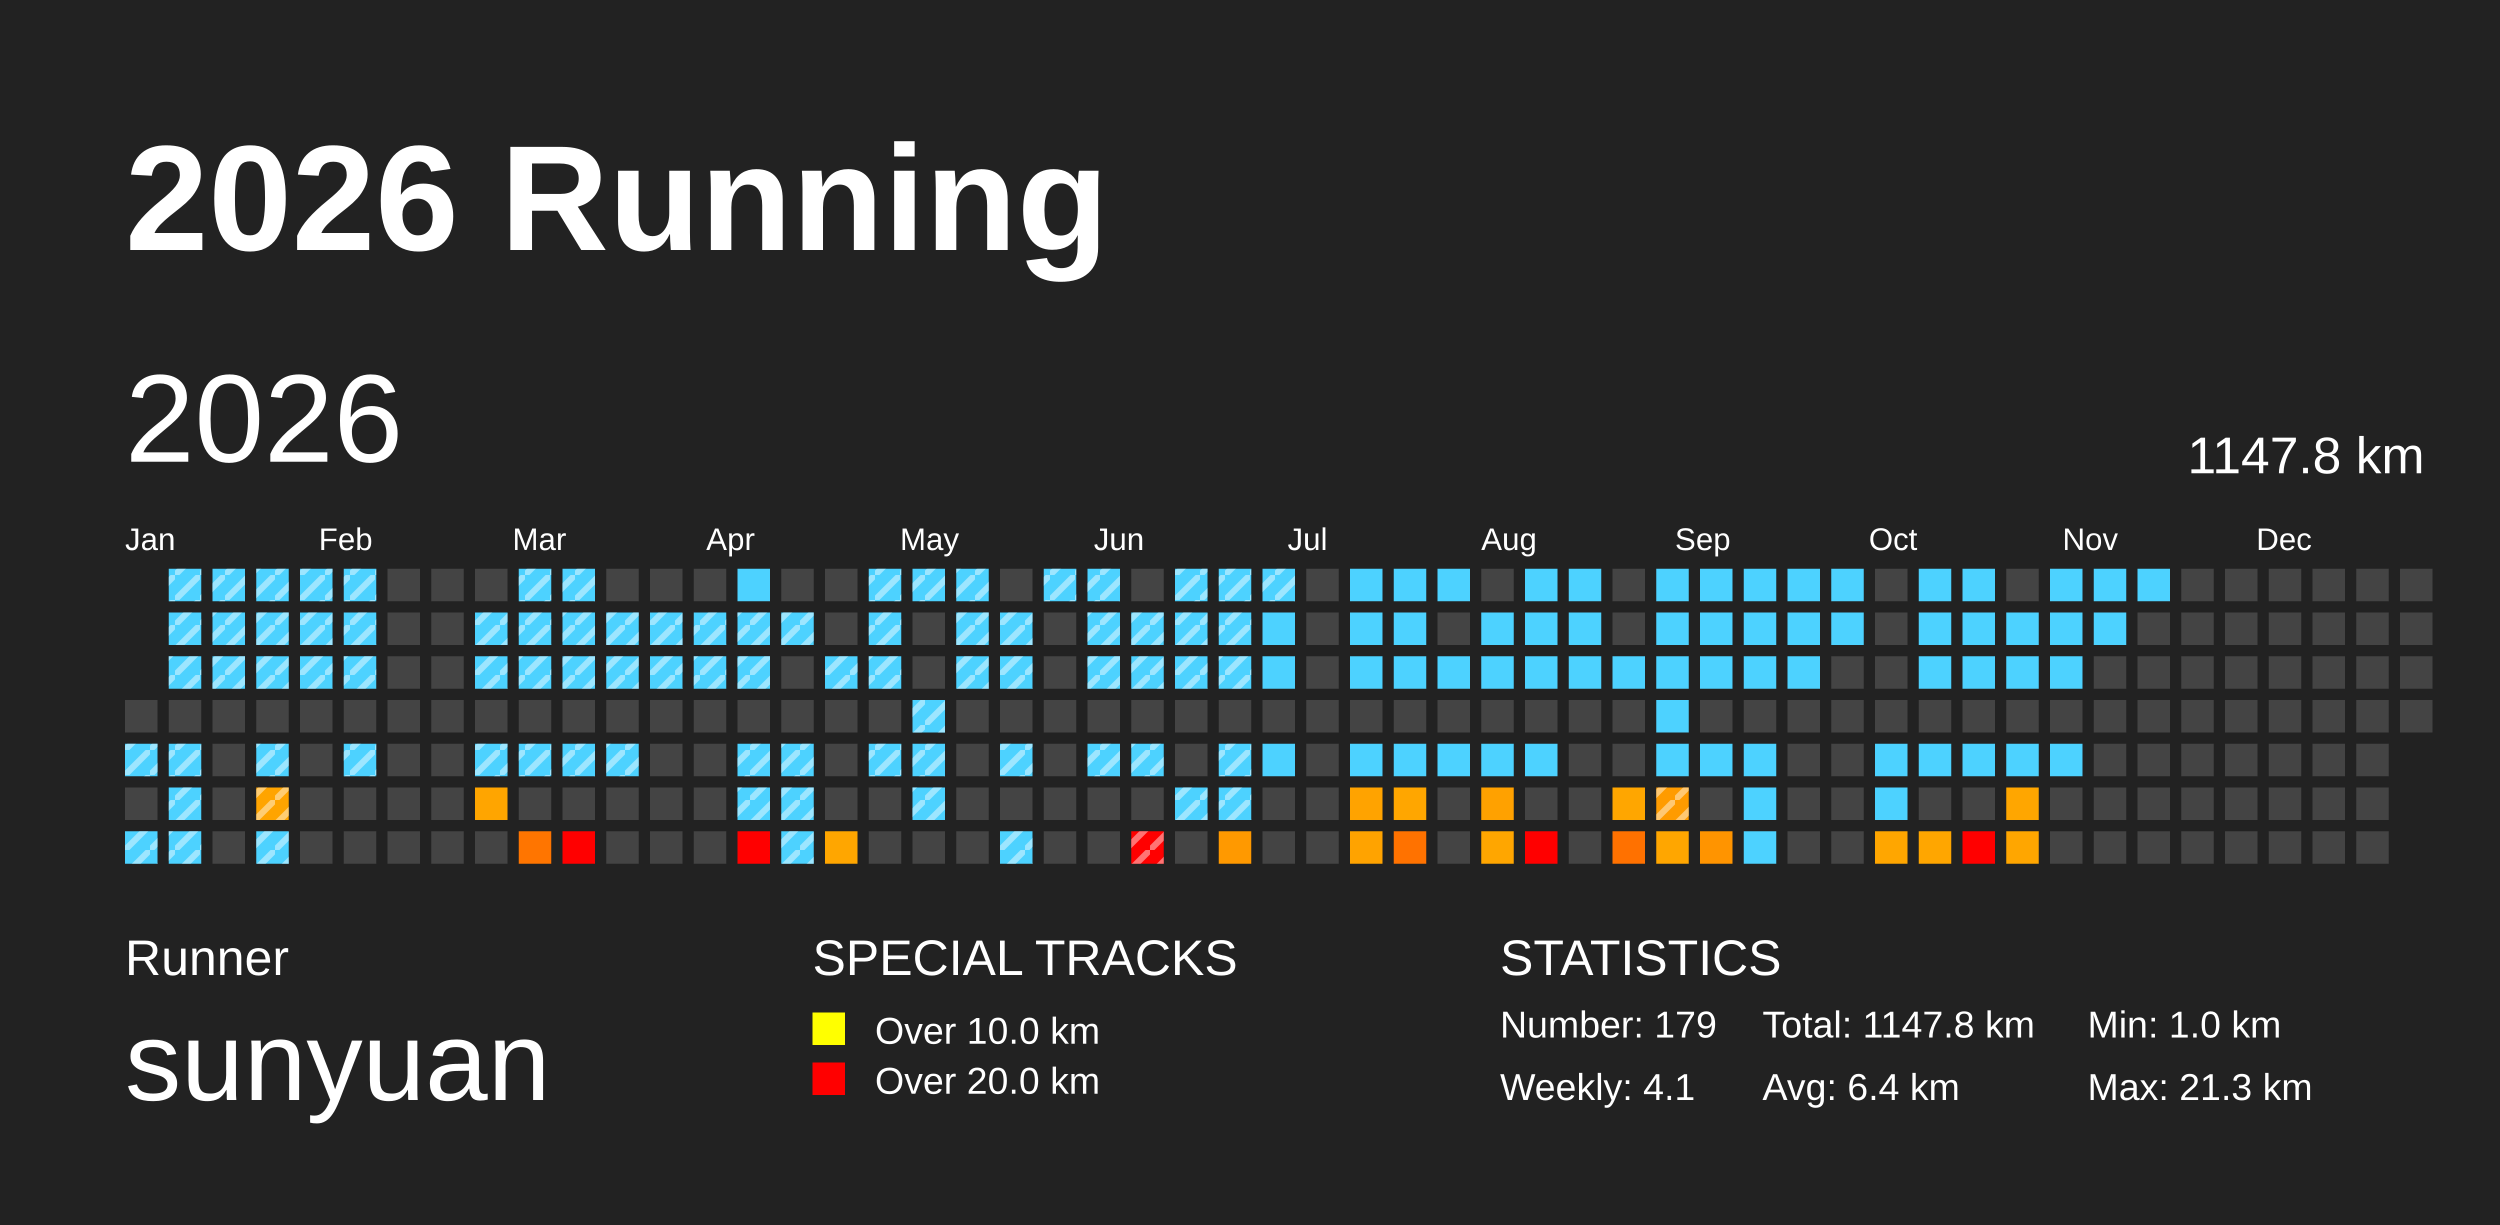
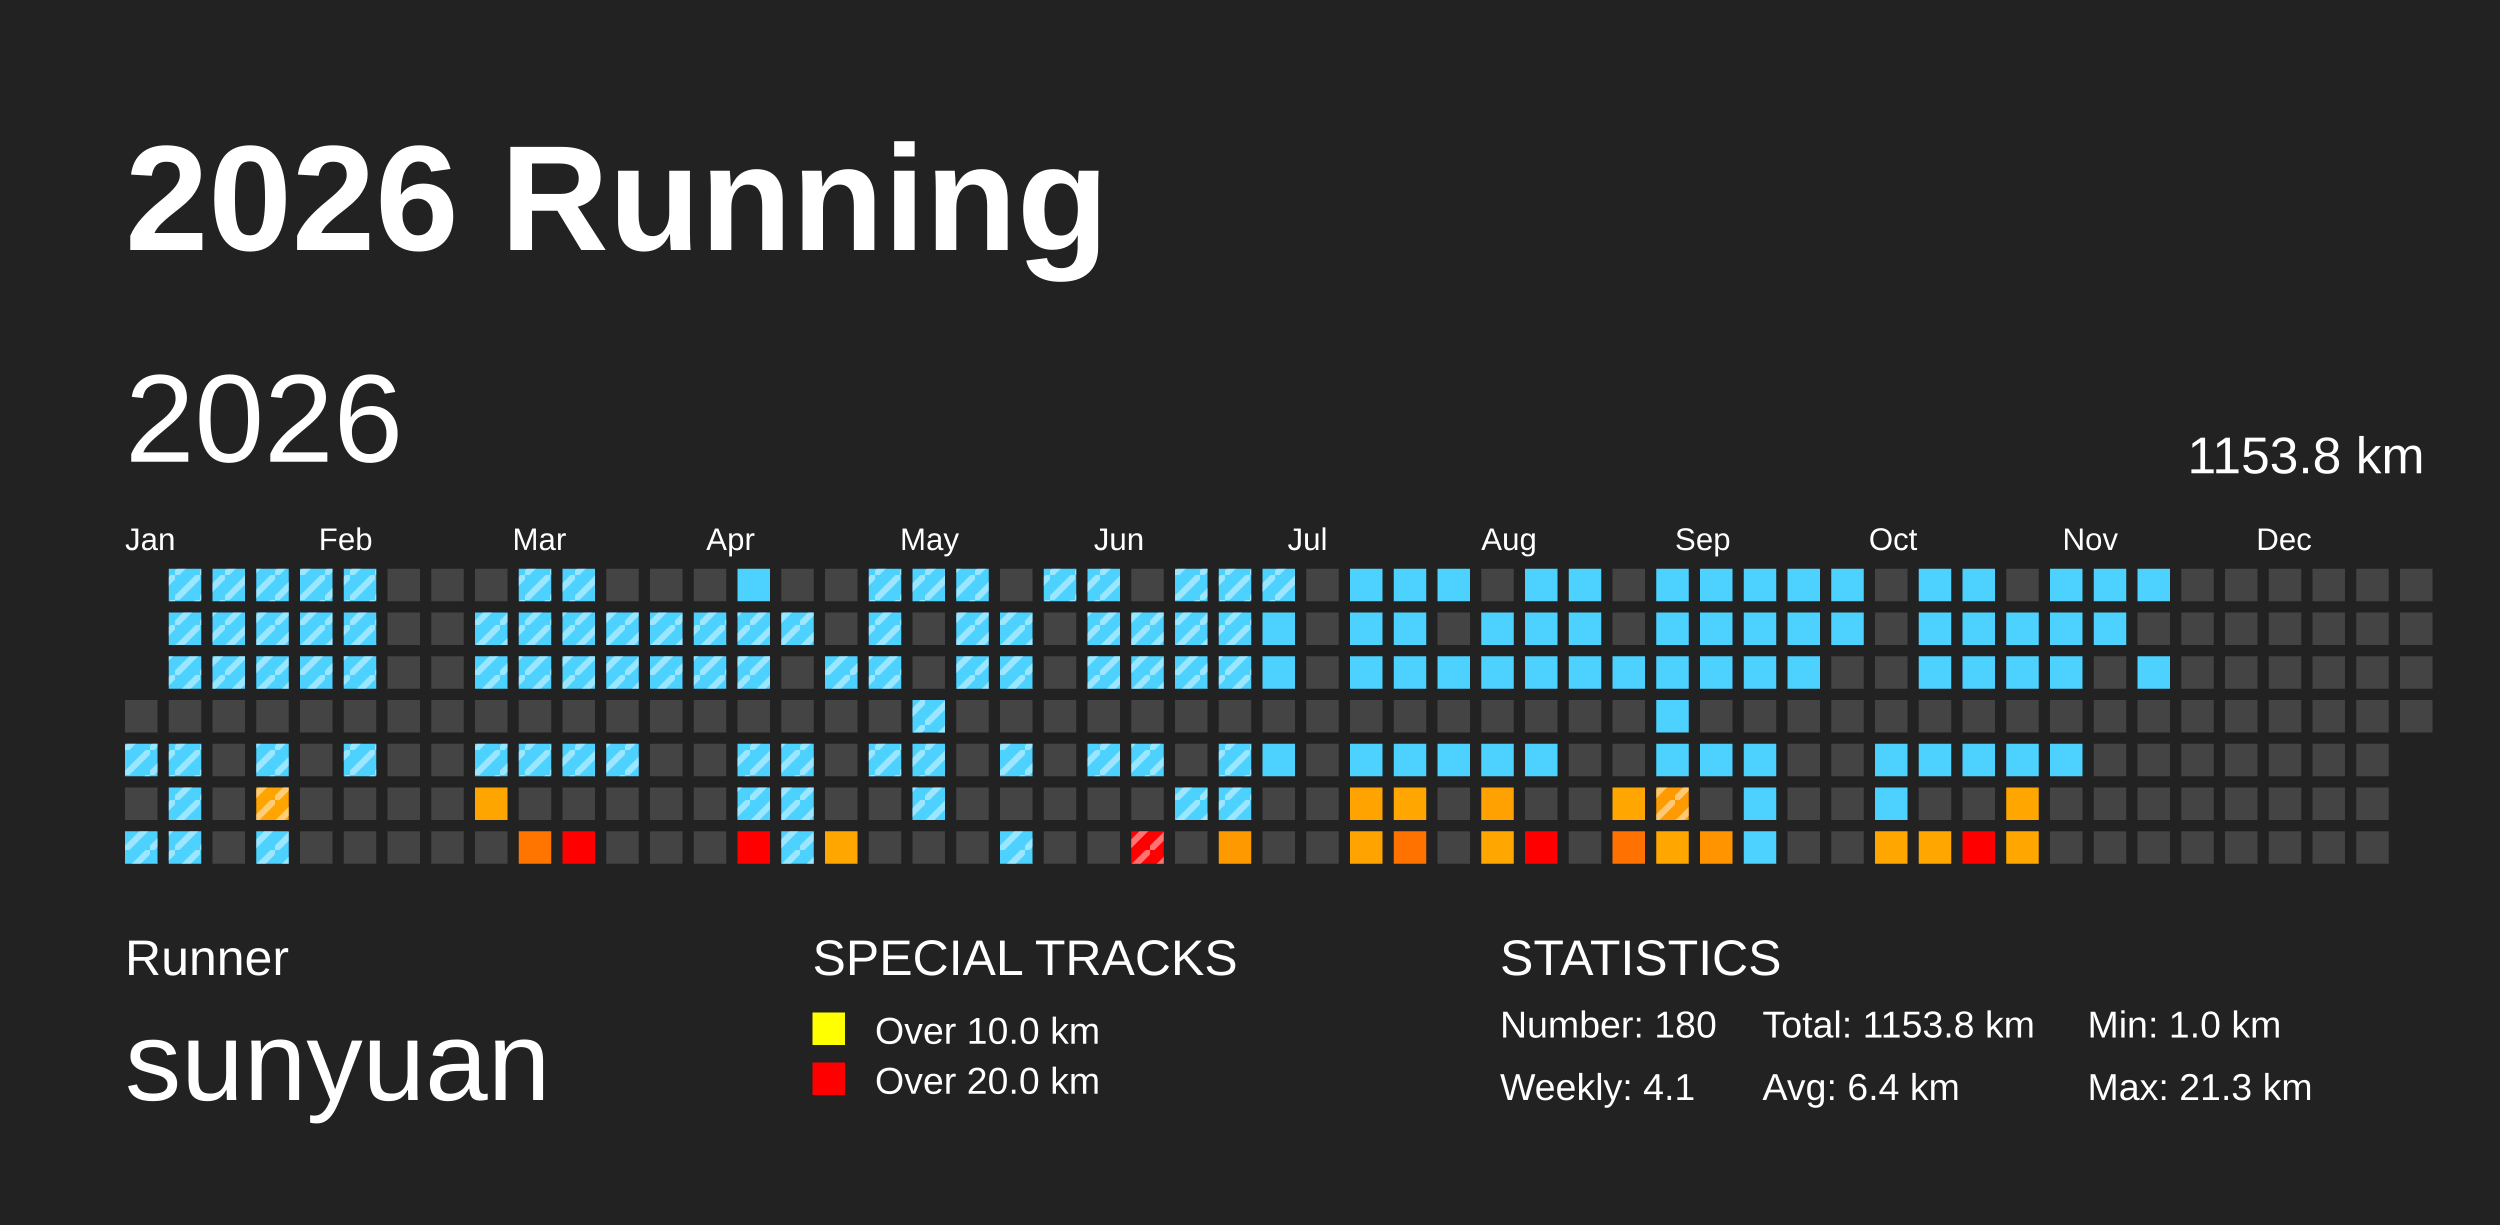
<svg xmlns="http://www.w3.org/2000/svg" baseProfile="full" height="98mm" version="1.1" viewBox="0,0,200,98" width="200mm">
  <defs>
    <pattern height="2" id="indoor-stripe" patternUnits="userSpaceOnUse" width="2">
      <line stroke="white" stroke-opacity="0.45" stroke-width="0.5" x1="0" x2="2" y1="2" y2="0" />
    </pattern>
  </defs>
  <rect fill="#222222" height="98" width="200" x="0" y="0" />
  <text fill="#FFFFFF" style="font-size:12px; font-family:Arial; font-weight:bold;" x="10" y="20">2026 Running</text>
  <text fill="#FFFFFF" style="font-size:4px; font-family:Arial" x="10" y="78">Runner</text>
  <text fill="#FFFFFF" style="font-size:9px; font-family:Arial" x="10" y="88">sunyuan</text>
  <text fill="#FFFFFF" style="font-size:4px; font-family:Arial" x="65" y="78">SPECIAL TRACKS</text>
  <rect fill="yellow" height="2.6" width="2.6" x="65" y="81" />
  <text fill="#FFFFFF" style="font-size:3px; font-family:Arial" x="70" y="83.5">Over 10.0 km</text>
  <rect fill="red" height="2.6" width="2.6" x="65" y="85" />
  <text fill="#FFFFFF" style="font-size:3px; font-family:Arial" x="70" y="87.5">Over 20.0 km</text>
  <text fill="#FFFFFF" style="font-size:4px; font-family:Arial" x="120" y="78">STATISTICS</text>
-   <text fill="#FFFFFF" style="font-size:3px; font-family:Arial" x="120" y="83">Number: 179</text>
+   <text fill="#FFFFFF" style="font-size:3px; font-family:Arial" x="120" y="83">Number: 180</text>
  <text fill="#FFFFFF" style="font-size:3px; font-family:Arial" x="120" y="88">Weekly: 4.1</text>
-   <text fill="#FFFFFF" style="font-size:3px; font-family:Arial" x="141" y="83">Total: 1147.8 km</text>
+   <text fill="#FFFFFF" style="font-size:3px; font-family:Arial" x="141" y="83">Total: 1153.8 km</text>
  <text fill="#FFFFFF" style="font-size:3px; font-family:Arial" x="141" y="88">Avg: 6.4 km</text>
  <text fill="#FFFFFF" style="font-size:3px; font-family:Arial" x="167" y="83">Min: 1.0 km</text>
  <text fill="#FFFFFF" style="font-size:3px; font-family:Arial" x="167" y="88">Max: 21.3 km</text>
  <text dominant-baseline="hanging" fill="#FFFFFF" style="font-size:10.0px; font-family:Arial;" x="10" y="30">2026</text>
-   <text dominant-baseline="hanging" fill="#FFFFFF" style="font-size:4.125px; font-family:Arial;" x="175" y="35">1147.8 km</text>
+   <text dominant-baseline="hanging" fill="#FFFFFF" style="font-size:4.125px; font-family:Arial;" x="175" y="35">1153.8 km</text>
  <text fill="#FFFFFF" style="font-size:2.5px; font-family:Arial" x="10.0" y="44">Jan</text>
  <text fill="#FFFFFF" style="font-size:2.5px; font-family:Arial" x="25.5" y="44">Feb</text>
  <text fill="#FFFFFF" style="font-size:2.5px; font-family:Arial" x="41.0" y="44">Mar</text>
  <text fill="#FFFFFF" style="font-size:2.5px; font-family:Arial" x="56.5" y="44">Apr</text>
  <text fill="#FFFFFF" style="font-size:2.5px; font-family:Arial" x="72.0" y="44">May</text>
  <text fill="#FFFFFF" style="font-size:2.5px; font-family:Arial" x="87.5" y="44">Jun</text>
  <text fill="#FFFFFF" style="font-size:2.5px; font-family:Arial" x="103.0" y="44">Jul</text>
  <text fill="#FFFFFF" style="font-size:2.5px; font-family:Arial" x="118.5" y="44">Aug</text>
  <text fill="#FFFFFF" style="font-size:2.5px; font-family:Arial" x="134.0" y="44">Sep</text>
  <text fill="#FFFFFF" style="font-size:2.5px; font-family:Arial" x="149.5" y="44">Oct</text>
  <text fill="#FFFFFF" style="font-size:2.5px; font-family:Arial" x="165.0" y="44">Nov</text>
  <text fill="#FFFFFF" style="font-size:2.5px; font-family:Arial" x="180.5" y="44">Dec</text>
  <rect fill="#444444" height="2.6" width="2.6" x="10.0" y="56.0" />
  <rect fill="#4dd2ff" height="2.6" width="2.6" x="10.0" y="59.5" />
  <rect fill="url(#indoor-stripe)" height="2.6" style="pointer-events: none;" width="2.6" x="10.0" y="59.5" />
  <rect fill="#444444" height="2.6" width="2.6" x="10.0" y="63.0" />
  <rect fill="#4dd2ff" height="2.6" width="2.6" x="10.0" y="66.5" />
  <rect fill="url(#indoor-stripe)" height="2.6" style="pointer-events: none;" width="2.6" x="10.0" y="66.5" />
  <rect fill="#4dd2ff" height="2.6" width="2.6" x="13.5" y="45.5" />
  <rect fill="url(#indoor-stripe)" height="2.6" style="pointer-events: none;" width="2.6" x="13.5" y="45.5" />
  <rect fill="#4dd2ff" height="2.6" width="2.6" x="13.5" y="49.0" />
  <rect fill="url(#indoor-stripe)" height="2.6" style="pointer-events: none;" width="2.6" x="13.5" y="49.0" />
  <rect fill="#4dd2ff" height="2.6" width="2.6" x="13.5" y="52.5" />
  <rect fill="url(#indoor-stripe)" height="2.6" style="pointer-events: none;" width="2.6" x="13.5" y="52.5" />
  <rect fill="#444444" height="2.6" width="2.6" x="13.5" y="56.0" />
  <rect fill="#4dd2ff" height="2.6" width="2.6" x="13.5" y="59.5" />
  <rect fill="url(#indoor-stripe)" height="2.6" style="pointer-events: none;" width="2.6" x="13.5" y="59.5" />
  <rect fill="#4dd2ff" height="2.6" width="2.6" x="13.5" y="63.0" />
  <rect fill="url(#indoor-stripe)" height="2.6" style="pointer-events: none;" width="2.6" x="13.5" y="63.0" />
  <rect fill="#4dd2ff" height="2.6" width="2.6" x="13.5" y="66.5" />
  <rect fill="url(#indoor-stripe)" height="2.6" style="pointer-events: none;" width="2.6" x="13.5" y="66.5" />
  <rect fill="#4dd2ff" height="2.6" width="2.6" x="17.0" y="45.5" />
  <rect fill="url(#indoor-stripe)" height="2.6" style="pointer-events: none;" width="2.6" x="17.0" y="45.5" />
  <rect fill="#4dd2ff" height="2.6" width="2.6" x="17.0" y="49.0" />
  <rect fill="url(#indoor-stripe)" height="2.6" style="pointer-events: none;" width="2.6" x="17.0" y="49.0" />
  <rect fill="#4dd2ff" height="2.6" width="2.6" x="17.0" y="52.5" />
  <rect fill="url(#indoor-stripe)" height="2.6" style="pointer-events: none;" width="2.6" x="17.0" y="52.5" />
  <rect fill="#444444" height="2.6" width="2.6" x="17.0" y="56.0" />
  <rect fill="#444444" height="2.6" width="2.6" x="17.0" y="59.5" />
  <rect fill="#444444" height="2.6" width="2.6" x="17.0" y="63.0" />
  <rect fill="#444444" height="2.6" width="2.6" x="17.0" y="66.5" />
  <rect fill="#4dd2ff" height="2.6" width="2.6" x="20.5" y="45.5" />
  <rect fill="url(#indoor-stripe)" height="2.6" style="pointer-events: none;" width="2.6" x="20.5" y="45.5" />
  <rect fill="#4dd2ff" height="2.6" width="2.6" x="20.5" y="49.0" />
  <rect fill="url(#indoor-stripe)" height="2.6" style="pointer-events: none;" width="2.6" x="20.5" y="49.0" />
  <rect fill="#4dd2ff" height="2.6" width="2.6" x="20.5" y="52.5" />
  <rect fill="url(#indoor-stripe)" height="2.6" style="pointer-events: none;" width="2.6" x="20.5" y="52.5" />
  <rect fill="#444444" height="2.6" width="2.6" x="20.5" y="56.0" />
  <rect fill="#4dd2ff" height="2.6" width="2.6" x="20.5" y="59.5" />
  <rect fill="url(#indoor-stripe)" height="2.6" style="pointer-events: none;" width="2.6" x="20.5" y="59.5" />
  <rect fill="#ffa400" height="2.6" width="2.6" x="20.5" y="63.0" />
  <rect fill="url(#indoor-stripe)" height="2.6" style="pointer-events: none;" width="2.6" x="20.5" y="63.0" />
  <rect fill="#4dd2ff" height="2.6" width="2.6" x="20.5" y="66.5" />
  <rect fill="url(#indoor-stripe)" height="2.6" style="pointer-events: none;" width="2.6" x="20.5" y="66.5" />
  <rect fill="#4dd2ff" height="2.6" width="2.6" x="24.0" y="45.5" />
  <rect fill="url(#indoor-stripe)" height="2.6" style="pointer-events: none;" width="2.6" x="24.0" y="45.5" />
  <rect fill="#4dd2ff" height="2.6" width="2.6" x="24.0" y="49.0" />
  <rect fill="url(#indoor-stripe)" height="2.6" style="pointer-events: none;" width="2.6" x="24.0" y="49.0" />
  <rect fill="#4dd2ff" height="2.6" width="2.6" x="24.0" y="52.5" />
  <rect fill="url(#indoor-stripe)" height="2.6" style="pointer-events: none;" width="2.6" x="24.0" y="52.5" />
  <rect fill="#444444" height="2.6" width="2.6" x="24.0" y="56.0" />
  <rect fill="#444444" height="2.6" width="2.6" x="24.0" y="59.5" />
  <rect fill="#444444" height="2.6" width="2.6" x="24.0" y="63.0" />
  <rect fill="#444444" height="2.6" width="2.6" x="24.0" y="66.5" />
  <rect fill="#4dd2ff" height="2.6" width="2.6" x="27.5" y="45.5" />
  <rect fill="url(#indoor-stripe)" height="2.6" style="pointer-events: none;" width="2.6" x="27.5" y="45.5" />
  <rect fill="#4dd2ff" height="2.6" width="2.6" x="27.5" y="49.0" />
  <rect fill="url(#indoor-stripe)" height="2.6" style="pointer-events: none;" width="2.6" x="27.5" y="49.0" />
  <rect fill="#4dd2ff" height="2.6" width="2.6" x="27.5" y="52.5" />
  <rect fill="url(#indoor-stripe)" height="2.6" style="pointer-events: none;" width="2.6" x="27.5" y="52.5" />
  <rect fill="#444444" height="2.6" width="2.6" x="27.5" y="56.0" />
  <rect fill="#4dd2ff" height="2.6" width="2.6" x="27.5" y="59.5" />
  <rect fill="url(#indoor-stripe)" height="2.6" style="pointer-events: none;" width="2.6" x="27.5" y="59.5" />
  <rect fill="#444444" height="2.6" width="2.6" x="27.5" y="63.0" />
  <rect fill="#444444" height="2.6" width="2.6" x="27.5" y="66.5" />
  <rect fill="#444444" height="2.6" width="2.6" x="31.0" y="45.5" />
  <rect fill="#444444" height="2.6" width="2.6" x="31.0" y="49.0" />
  <rect fill="#444444" height="2.6" width="2.6" x="31.0" y="52.5" />
  <rect fill="#444444" height="2.6" width="2.6" x="31.0" y="56.0" />
  <rect fill="#444444" height="2.6" width="2.6" x="31.0" y="59.5" />
  <rect fill="#444444" height="2.6" width="2.6" x="31.0" y="63.0" />
  <rect fill="#444444" height="2.6" width="2.6" x="31.0" y="66.5" />
  <rect fill="#444444" height="2.6" width="2.6" x="34.5" y="45.5" />
  <rect fill="#444444" height="2.6" width="2.6" x="34.5" y="49.0" />
  <rect fill="#444444" height="2.6" width="2.6" x="34.5" y="52.5" />
  <rect fill="#444444" height="2.6" width="2.6" x="34.5" y="56.0" />
  <rect fill="#444444" height="2.6" width="2.6" x="34.5" y="59.5" />
  <rect fill="#444444" height="2.6" width="2.6" x="34.5" y="63.0" />
  <rect fill="#444444" height="2.6" width="2.6" x="34.5" y="66.5" />
  <rect fill="#444444" height="2.6" width="2.6" x="38.0" y="45.5" />
  <rect fill="#4dd2ff" height="2.6" width="2.6" x="38.0" y="49.0" />
  <rect fill="url(#indoor-stripe)" height="2.6" style="pointer-events: none;" width="2.6" x="38.0" y="49.0" />
  <rect fill="#4dd2ff" height="2.6" width="2.6" x="38.0" y="52.5" />
  <rect fill="url(#indoor-stripe)" height="2.6" style="pointer-events: none;" width="2.6" x="38.0" y="52.5" />
  <rect fill="#444444" height="2.6" width="2.6" x="38.0" y="56.0" />
  <rect fill="#4dd2ff" height="2.6" width="2.6" x="38.0" y="59.5" />
  <rect fill="url(#indoor-stripe)" height="2.6" style="pointer-events: none;" width="2.6" x="38.0" y="59.5" />
  <rect fill="#ffa500" height="2.6" width="2.6" x="38.0" y="63.0" />
  <rect fill="#444444" height="2.6" width="2.6" x="38.0" y="66.5" />
  <rect fill="#4dd2ff" height="2.6" width="2.6" x="41.5" y="45.5" />
  <rect fill="url(#indoor-stripe)" height="2.6" style="pointer-events: none;" width="2.6" x="41.5" y="45.5" />
  <rect fill="#4dd2ff" height="2.6" width="2.6" x="41.5" y="49.0" />
  <rect fill="url(#indoor-stripe)" height="2.6" style="pointer-events: none;" width="2.6" x="41.5" y="49.0" />
  <rect fill="#4dd2ff" height="2.6" width="2.6" x="41.5" y="52.5" />
  <rect fill="url(#indoor-stripe)" height="2.6" style="pointer-events: none;" width="2.6" x="41.5" y="52.5" />
  <rect fill="#444444" height="2.6" width="2.6" x="41.5" y="56.0" />
  <rect fill="#4dd2ff" height="2.6" width="2.6" x="41.5" y="59.5" />
  <rect fill="url(#indoor-stripe)" height="2.6" style="pointer-events: none;" width="2.6" x="41.5" y="59.5" />
  <rect fill="#444444" height="2.6" width="2.6" x="41.5" y="63.0" />
  <rect fill="#ff7500" height="2.6" width="2.6" x="41.5" y="66.5" />
  <rect fill="#4dd2ff" height="2.6" width="2.6" x="45.0" y="45.5" />
  <rect fill="url(#indoor-stripe)" height="2.6" style="pointer-events: none;" width="2.6" x="45.0" y="45.5" />
  <rect fill="#4dd2ff" height="2.6" width="2.6" x="45.0" y="49.0" />
  <rect fill="url(#indoor-stripe)" height="2.6" style="pointer-events: none;" width="2.6" x="45.0" y="49.0" />
  <rect fill="#4dd2ff" height="2.6" width="2.6" x="45.0" y="52.5" />
  <rect fill="url(#indoor-stripe)" height="2.6" style="pointer-events: none;" width="2.6" x="45.0" y="52.5" />
  <rect fill="#444444" height="2.6" width="2.6" x="45.0" y="56.0" />
  <rect fill="#4dd2ff" height="2.6" width="2.6" x="45.0" y="59.5" />
  <rect fill="url(#indoor-stripe)" height="2.6" style="pointer-events: none;" width="2.6" x="45.0" y="59.5" />
  <rect fill="#444444" height="2.6" width="2.6" x="45.0" y="63.0" />
  <rect fill="red" height="2.6" width="2.6" x="45.0" y="66.5" />
  <rect fill="#444444" height="2.6" width="2.6" x="48.5" y="45.5" />
  <rect fill="#4dd2ff" height="2.6" width="2.6" x="48.5" y="49.0" />
  <rect fill="url(#indoor-stripe)" height="2.6" style="pointer-events: none;" width="2.6" x="48.5" y="49.0" />
  <rect fill="#4dd2ff" height="2.6" width="2.6" x="48.5" y="52.5" />
  <rect fill="url(#indoor-stripe)" height="2.6" style="pointer-events: none;" width="2.6" x="48.5" y="52.5" />
  <rect fill="#444444" height="2.6" width="2.6" x="48.5" y="56.0" />
  <rect fill="#4dd2ff" height="2.6" width="2.6" x="48.5" y="59.5" />
  <rect fill="url(#indoor-stripe)" height="2.6" style="pointer-events: none;" width="2.6" x="48.5" y="59.5" />
  <rect fill="#444444" height="2.6" width="2.6" x="48.5" y="63.0" />
  <rect fill="#444444" height="2.6" width="2.6" x="48.5" y="66.5" />
  <rect fill="#444444" height="2.6" width="2.6" x="52.0" y="45.5" />
  <rect fill="#4dd2ff" height="2.6" width="2.6" x="52.0" y="49.0" />
  <rect fill="url(#indoor-stripe)" height="2.6" style="pointer-events: none;" width="2.6" x="52.0" y="49.0" />
  <rect fill="#4dd2ff" height="2.6" width="2.6" x="52.0" y="52.5" />
  <rect fill="url(#indoor-stripe)" height="2.6" style="pointer-events: none;" width="2.6" x="52.0" y="52.5" />
  <rect fill="#444444" height="2.6" width="2.6" x="52.0" y="56.0" />
  <rect fill="#444444" height="2.6" width="2.6" x="52.0" y="59.5" />
  <rect fill="#444444" height="2.6" width="2.6" x="52.0" y="63.0" />
  <rect fill="#444444" height="2.6" width="2.6" x="52.0" y="66.5" />
  <rect fill="#444444" height="2.6" width="2.6" x="55.5" y="45.5" />
  <rect fill="#4dd2ff" height="2.6" width="2.6" x="55.5" y="49.0" />
  <rect fill="url(#indoor-stripe)" height="2.6" style="pointer-events: none;" width="2.6" x="55.5" y="49.0" />
  <rect fill="#4dd2ff" height="2.6" width="2.6" x="55.5" y="52.5" />
  <rect fill="url(#indoor-stripe)" height="2.6" style="pointer-events: none;" width="2.6" x="55.5" y="52.5" />
  <rect fill="#444444" height="2.6" width="2.6" x="55.5" y="56.0" />
  <rect fill="#444444" height="2.6" width="2.6" x="55.5" y="59.5" />
  <rect fill="#444444" height="2.6" width="2.6" x="55.5" y="63.0" />
  <rect fill="#444444" height="2.6" width="2.6" x="55.5" y="66.5" />
  <rect fill="#4dd2ff" height="2.6" width="2.6" x="59.0" y="45.5" />
  <rect fill="#4dd2ff" height="2.6" width="2.6" x="59.0" y="49.0" />
  <rect fill="url(#indoor-stripe)" height="2.6" style="pointer-events: none;" width="2.6" x="59.0" y="49.0" />
  <rect fill="#4dd2ff" height="2.6" width="2.6" x="59.0" y="52.5" />
  <rect fill="url(#indoor-stripe)" height="2.6" style="pointer-events: none;" width="2.6" x="59.0" y="52.5" />
  <rect fill="#444444" height="2.6" width="2.6" x="59.0" y="56.0" />
  <rect fill="#4dd2ff" height="2.6" width="2.6" x="59.0" y="59.5" />
  <rect fill="url(#indoor-stripe)" height="2.6" style="pointer-events: none;" width="2.6" x="59.0" y="59.5" />
  <rect fill="#4dd2ff" height="2.6" width="2.6" x="59.0" y="63.0" />
  <rect fill="url(#indoor-stripe)" height="2.6" style="pointer-events: none;" width="2.6" x="59.0" y="63.0" />
  <rect fill="red" height="2.6" width="2.6" x="59.0" y="66.5" />
  <rect fill="#444444" height="2.6" width="2.6" x="62.5" y="45.5" />
  <rect fill="#4dd2ff" height="2.6" width="2.6" x="62.5" y="49.0" />
  <rect fill="url(#indoor-stripe)" height="2.6" style="pointer-events: none;" width="2.6" x="62.5" y="49.0" />
  <rect fill="#444444" height="2.6" width="2.6" x="62.5" y="52.5" />
  <rect fill="#444444" height="2.6" width="2.6" x="62.5" y="56.0" />
  <rect fill="#4dd2ff" height="2.6" width="2.6" x="62.5" y="59.5" />
  <rect fill="url(#indoor-stripe)" height="2.6" style="pointer-events: none;" width="2.6" x="62.5" y="59.5" />
  <rect fill="#4dd2ff" height="2.6" width="2.6" x="62.5" y="63.0" />
  <rect fill="url(#indoor-stripe)" height="2.6" style="pointer-events: none;" width="2.6" x="62.5" y="63.0" />
  <rect fill="#4dd2ff" height="2.6" width="2.6" x="62.5" y="66.5" />
  <rect fill="url(#indoor-stripe)" height="2.6" style="pointer-events: none;" width="2.6" x="62.5" y="66.5" />
  <rect fill="#444444" height="2.6" width="2.6" x="66.0" y="45.5" />
  <rect fill="#444444" height="2.6" width="2.6" x="66.0" y="49.0" />
  <rect fill="#4dd2ff" height="2.6" width="2.6" x="66.0" y="52.5" />
  <rect fill="url(#indoor-stripe)" height="2.6" style="pointer-events: none;" width="2.6" x="66.0" y="52.5" />
  <rect fill="#444444" height="2.6" width="2.6" x="66.0" y="56.0" />
  <rect fill="#444444" height="2.6" width="2.6" x="66.0" y="59.5" />
  <rect fill="#444444" height="2.6" width="2.6" x="66.0" y="63.0" />
  <rect fill="#ffa600" height="2.6" width="2.6" x="66.0" y="66.5" />
  <rect fill="#4dd2ff" height="2.6" width="2.6" x="69.5" y="45.5" />
  <rect fill="url(#indoor-stripe)" height="2.6" style="pointer-events: none;" width="2.6" x="69.5" y="45.5" />
  <rect fill="#4dd2ff" height="2.6" width="2.6" x="69.5" y="49.0" />
  <rect fill="url(#indoor-stripe)" height="2.6" style="pointer-events: none;" width="2.6" x="69.5" y="49.0" />
  <rect fill="#4dd2ff" height="2.6" width="2.6" x="69.5" y="52.5" />
  <rect fill="url(#indoor-stripe)" height="2.6" style="pointer-events: none;" width="2.6" x="69.5" y="52.5" />
  <rect fill="#444444" height="2.6" width="2.6" x="69.5" y="56.0" />
  <rect fill="#4dd2ff" height="2.6" width="2.6" x="69.5" y="59.5" />
  <rect fill="url(#indoor-stripe)" height="2.6" style="pointer-events: none;" width="2.6" x="69.5" y="59.5" />
  <rect fill="#444444" height="2.6" width="2.6" x="69.5" y="63.0" />
  <rect fill="#444444" height="2.6" width="2.6" x="69.5" y="66.5" />
  <rect fill="#4dd2ff" height="2.6" width="2.6" x="73.0" y="45.5" />
  <rect fill="url(#indoor-stripe)" height="2.6" style="pointer-events: none;" width="2.6" x="73.0" y="45.5" />
  <rect fill="#444444" height="2.6" width="2.6" x="73.0" y="49.0" />
  <rect fill="#444444" height="2.6" width="2.6" x="73.0" y="52.5" />
  <rect fill="#4dd2ff" height="2.6" width="2.6" x="73.0" y="56.0" />
  <rect fill="url(#indoor-stripe)" height="2.6" style="pointer-events: none;" width="2.6" x="73.0" y="56.0" />
  <rect fill="#4dd2ff" height="2.6" width="2.6" x="73.0" y="59.5" />
  <rect fill="url(#indoor-stripe)" height="2.6" style="pointer-events: none;" width="2.6" x="73.0" y="59.5" />
  <rect fill="#4dd2ff" height="2.6" width="2.6" x="73.0" y="63.0" />
  <rect fill="url(#indoor-stripe)" height="2.6" style="pointer-events: none;" width="2.6" x="73.0" y="63.0" />
  <rect fill="#444444" height="2.6" width="2.6" x="73.0" y="66.5" />
  <rect fill="#4dd2ff" height="2.6" width="2.6" x="76.5" y="45.5" />
  <rect fill="url(#indoor-stripe)" height="2.6" style="pointer-events: none;" width="2.6" x="76.5" y="45.5" />
  <rect fill="#4dd2ff" height="2.6" width="2.6" x="76.5" y="49.0" />
  <rect fill="url(#indoor-stripe)" height="2.6" style="pointer-events: none;" width="2.6" x="76.5" y="49.0" />
  <rect fill="#4dd2ff" height="2.6" width="2.6" x="76.5" y="52.5" />
  <rect fill="url(#indoor-stripe)" height="2.6" style="pointer-events: none;" width="2.6" x="76.5" y="52.5" />
  <rect fill="#444444" height="2.6" width="2.6" x="76.5" y="56.0" />
  <rect fill="#444444" height="2.6" width="2.6" x="76.5" y="59.5" />
  <rect fill="#444444" height="2.6" width="2.6" x="76.5" y="63.0" />
  <rect fill="#444444" height="2.6" width="2.6" x="76.5" y="66.5" />
  <rect fill="#444444" height="2.6" width="2.6" x="80.0" y="45.5" />
  <rect fill="#4dd2ff" height="2.6" width="2.6" x="80.0" y="49.0" />
  <rect fill="url(#indoor-stripe)" height="2.6" style="pointer-events: none;" width="2.6" x="80.0" y="49.0" />
  <rect fill="#4dd2ff" height="2.6" width="2.6" x="80.0" y="52.5" />
  <rect fill="url(#indoor-stripe)" height="2.6" style="pointer-events: none;" width="2.6" x="80.0" y="52.5" />
  <rect fill="#444444" height="2.6" width="2.6" x="80.0" y="56.0" />
  <rect fill="#4dd2ff" height="2.6" width="2.6" x="80.0" y="59.5" />
  <rect fill="url(#indoor-stripe)" height="2.6" style="pointer-events: none;" width="2.6" x="80.0" y="59.5" />
  <rect fill="#444444" height="2.6" width="2.6" x="80.0" y="63.0" />
  <rect fill="#4dd2ff" height="2.6" width="2.6" x="80.0" y="66.5" />
  <rect fill="url(#indoor-stripe)" height="2.6" style="pointer-events: none;" width="2.6" x="80.0" y="66.5" />
  <rect fill="#4dd2ff" height="2.6" width="2.6" x="83.5" y="45.5" />
  <rect fill="url(#indoor-stripe)" height="2.6" style="pointer-events: none;" width="2.6" x="83.5" y="45.5" />
  <rect fill="#444444" height="2.6" width="2.6" x="83.5" y="49.0" />
  <rect fill="#444444" height="2.6" width="2.6" x="83.5" y="52.5" />
  <rect fill="#444444" height="2.6" width="2.6" x="83.5" y="56.0" />
  <rect fill="#444444" height="2.6" width="2.6" x="83.5" y="59.5" />
  <rect fill="#444444" height="2.6" width="2.6" x="83.5" y="63.0" />
  <rect fill="#444444" height="2.6" width="2.6" x="83.5" y="66.5" />
  <rect fill="#4dd2ff" height="2.6" width="2.6" x="87.0" y="45.5" />
  <rect fill="url(#indoor-stripe)" height="2.6" style="pointer-events: none;" width="2.6" x="87.0" y="45.5" />
  <rect fill="#4dd2ff" height="2.6" width="2.6" x="87.0" y="49.0" />
  <rect fill="url(#indoor-stripe)" height="2.6" style="pointer-events: none;" width="2.6" x="87.0" y="49.0" />
  <rect fill="#4dd2ff" height="2.6" width="2.6" x="87.0" y="52.5" />
  <rect fill="url(#indoor-stripe)" height="2.6" style="pointer-events: none;" width="2.6" x="87.0" y="52.5" />
  <rect fill="#444444" height="2.6" width="2.6" x="87.0" y="56.0" />
  <rect fill="#4dd2ff" height="2.6" width="2.6" x="87.0" y="59.5" />
  <rect fill="url(#indoor-stripe)" height="2.6" style="pointer-events: none;" width="2.6" x="87.0" y="59.5" />
  <rect fill="#444444" height="2.6" width="2.6" x="87.0" y="63.0" />
  <rect fill="#444444" height="2.6" width="2.6" x="87.0" y="66.5" />
  <rect fill="#444444" height="2.6" width="2.6" x="90.5" y="45.5" />
  <rect fill="#4dd2ff" height="2.6" width="2.6" x="90.5" y="49.0" />
  <rect fill="url(#indoor-stripe)" height="2.6" style="pointer-events: none;" width="2.6" x="90.5" y="49.0" />
  <rect fill="#4dd2ff" height="2.6" width="2.6" x="90.5" y="52.5" />
  <rect fill="url(#indoor-stripe)" height="2.6" style="pointer-events: none;" width="2.6" x="90.5" y="52.5" />
  <rect fill="#444444" height="2.6" width="2.6" x="90.5" y="56.0" />
  <rect fill="#4dd2ff" height="2.6" width="2.6" x="90.5" y="59.5" />
  <rect fill="url(#indoor-stripe)" height="2.6" style="pointer-events: none;" width="2.6" x="90.5" y="59.5" />
  <rect fill="#444444" height="2.6" width="2.6" x="90.5" y="63.0" />
  <rect fill="red" height="2.6" width="2.6" x="90.5" y="66.5" />
  <rect fill="url(#indoor-stripe)" height="2.6" style="pointer-events: none;" width="2.6" x="90.5" y="66.5" />
  <rect fill="#4dd2ff" height="2.6" width="2.6" x="94.0" y="45.5" />
  <rect fill="url(#indoor-stripe)" height="2.6" style="pointer-events: none;" width="2.6" x="94.0" y="45.5" />
  <rect fill="#4dd2ff" height="2.6" width="2.6" x="94.0" y="49.0" />
  <rect fill="url(#indoor-stripe)" height="2.6" style="pointer-events: none;" width="2.6" x="94.0" y="49.0" />
  <rect fill="#4dd2ff" height="2.6" width="2.6" x="94.0" y="52.5" />
  <rect fill="url(#indoor-stripe)" height="2.6" style="pointer-events: none;" width="2.6" x="94.0" y="52.5" />
  <rect fill="#444444" height="2.6" width="2.6" x="94.0" y="56.0" />
  <rect fill="#444444" height="2.6" width="2.6" x="94.0" y="59.5" />
  <rect fill="#4dd2ff" height="2.6" width="2.6" x="94.0" y="63.0" />
  <rect fill="url(#indoor-stripe)" height="2.6" style="pointer-events: none;" width="2.6" x="94.0" y="63.0" />
  <rect fill="#444444" height="2.6" width="2.6" x="94.0" y="66.5" />
  <rect fill="#4dd2ff" height="2.6" width="2.6" x="97.5" y="45.5" />
  <rect fill="url(#indoor-stripe)" height="2.6" style="pointer-events: none;" width="2.6" x="97.5" y="45.5" />
  <rect fill="#4dd2ff" height="2.6" width="2.6" x="97.5" y="49.0" />
  <rect fill="url(#indoor-stripe)" height="2.6" style="pointer-events: none;" width="2.6" x="97.5" y="49.0" />
  <rect fill="#4dd2ff" height="2.6" width="2.6" x="97.5" y="52.5" />
  <rect fill="url(#indoor-stripe)" height="2.6" style="pointer-events: none;" width="2.6" x="97.5" y="52.5" />
  <rect fill="#444444" height="2.6" width="2.6" x="97.5" y="56.0" />
  <rect fill="#4dd2ff" height="2.6" width="2.6" x="97.5" y="59.5" />
  <rect fill="url(#indoor-stripe)" height="2.6" style="pointer-events: none;" width="2.6" x="97.5" y="59.5" />
  <rect fill="#4dd2ff" height="2.6" width="2.6" x="97.5" y="63.0" />
  <rect fill="url(#indoor-stripe)" height="2.6" style="pointer-events: none;" width="2.6" x="97.5" y="63.0" />
  <rect fill="#ff9900" height="2.6" width="2.6" x="97.5" y="66.5" />
  <rect fill="#4dd2ff" height="2.6" width="2.6" x="101.0" y="45.5" />
  <rect fill="url(#indoor-stripe)" height="2.6" style="pointer-events: none;" width="2.6" x="101.0" y="45.5" />
  <rect fill="#4dd2ff" height="2.6" width="2.6" x="101.0" y="49.0" />
  <rect fill="#4dd2ff" height="2.6" width="2.6" x="101.0" y="52.5" />
  <rect fill="#444444" height="2.6" width="2.6" x="101.0" y="56.0" />
  <rect fill="#4dd2ff" height="2.6" width="2.6" x="101.0" y="59.5" />
  <rect fill="#444444" height="2.6" width="2.6" x="101.0" y="63.0" />
  <rect fill="#444444" height="2.6" width="2.6" x="101.0" y="66.5" />
  <rect fill="#444444" height="2.6" width="2.6" x="104.5" y="45.5" />
  <rect fill="#444444" height="2.6" width="2.6" x="104.5" y="49.0" />
  <rect fill="#444444" height="2.6" width="2.6" x="104.5" y="52.5" />
  <rect fill="#444444" height="2.6" width="2.6" x="104.5" y="56.0" />
  <rect fill="#444444" height="2.6" width="2.6" x="104.5" y="59.5" />
  <rect fill="#444444" height="2.6" width="2.6" x="104.5" y="63.0" />
  <rect fill="#444444" height="2.6" width="2.6" x="104.5" y="66.5" />
  <rect fill="#4dd2ff" height="2.6" width="2.6" x="108.0" y="45.5" />
  <rect fill="#4dd2ff" height="2.6" width="2.6" x="108.0" y="49.0" />
  <rect fill="#4dd2ff" height="2.6" width="2.6" x="108.0" y="52.5" />
  <rect fill="#444444" height="2.6" width="2.6" x="108.0" y="56.0" />
  <rect fill="#4dd2ff" height="2.6" width="2.6" x="108.0" y="59.5" />
  <rect fill="#ffa300" height="2.6" width="2.6" x="108.0" y="63.0" />
  <rect fill="#ffa300" height="2.6" width="2.6" x="108.0" y="66.5" />
  <rect fill="#4dd2ff" height="2.6" width="2.6" x="111.5" y="45.5" />
  <rect fill="#4dd2ff" height="2.6" width="2.6" x="111.5" y="49.0" />
  <rect fill="#4dd2ff" height="2.6" width="2.6" x="111.5" y="52.5" />
  <rect fill="#444444" height="2.6" width="2.6" x="111.5" y="56.0" />
  <rect fill="#4dd2ff" height="2.6" width="2.6" x="111.5" y="59.5" />
  <rect fill="#ffa600" height="2.6" width="2.6" x="111.5" y="63.0" />
  <rect fill="#ff7200" height="2.6" width="2.6" x="111.5" y="66.5" />
  <rect fill="#4dd2ff" height="2.6" width="2.6" x="115.0" y="45.5" />
  <rect fill="#444444" height="2.6" width="2.6" x="115.0" y="49.0" />
  <rect fill="#4dd2ff" height="2.6" width="2.6" x="115.0" y="52.5" />
  <rect fill="#444444" height="2.6" width="2.6" x="115.0" y="56.0" />
  <rect fill="#4dd2ff" height="2.6" width="2.6" x="115.0" y="59.5" />
  <rect fill="#444444" height="2.6" width="2.6" x="115.0" y="63.0" />
  <rect fill="#444444" height="2.6" width="2.6" x="115.0" y="66.5" />
  <rect fill="#444444" height="2.6" width="2.6" x="118.5" y="45.5" />
  <rect fill="#4dd2ff" height="2.6" width="2.6" x="118.5" y="49.0" />
  <rect fill="#4dd2ff" height="2.6" width="2.6" x="118.5" y="52.5" />
  <rect fill="#444444" height="2.6" width="2.6" x="118.5" y="56.0" />
  <rect fill="#4dd2ff" height="2.6" width="2.6" x="118.5" y="59.5" />
  <rect fill="#ffa100" height="2.6" width="2.6" x="118.5" y="63.0" />
  <rect fill="#ffa600" height="2.6" width="2.6" x="118.5" y="66.5" />
  <rect fill="#4dd2ff" height="2.6" width="2.6" x="122.0" y="45.5" />
  <rect fill="#4dd2ff" height="2.6" width="2.6" x="122.0" y="49.0" />
  <rect fill="#4dd2ff" height="2.6" width="2.6" x="122.0" y="52.5" />
  <rect fill="#444444" height="2.6" width="2.6" x="122.0" y="56.0" />
  <rect fill="#4dd2ff" height="2.6" width="2.6" x="122.0" y="59.5" />
  <rect fill="#444444" height="2.6" width="2.6" x="122.0" y="63.0" />
  <rect fill="red" height="2.6" width="2.6" x="122.0" y="66.5" />
  <rect fill="#4dd2ff" height="2.6" width="2.6" x="125.5" y="45.5" />
  <rect fill="#4dd2ff" height="2.6" width="2.6" x="125.5" y="49.0" />
  <rect fill="#4dd2ff" height="2.6" width="2.6" x="125.5" y="52.5" />
  <rect fill="#444444" height="2.6" width="2.6" x="125.5" y="56.0" />
  <rect fill="#444444" height="2.6" width="2.6" x="125.5" y="59.5" />
  <rect fill="#444444" height="2.6" width="2.6" x="125.5" y="63.0" />
  <rect fill="#444444" height="2.6" width="2.6" x="125.5" y="66.5" />
  <rect fill="#444444" height="2.6" width="2.6" x="129.0" y="45.5" />
  <rect fill="#444444" height="2.6" width="2.6" x="129.0" y="49.0" />
  <rect fill="#4dd2ff" height="2.6" width="2.6" x="129.0" y="52.5" />
  <rect fill="#444444" height="2.6" width="2.6" x="129.0" y="56.0" />
  <rect fill="#444444" height="2.6" width="2.6" x="129.0" y="59.5" />
  <rect fill="#ffa600" height="2.6" width="2.6" x="129.0" y="63.0" />
  <rect fill="#ff7100" height="2.6" width="2.6" x="129.0" y="66.5" />
  <rect fill="#4dd2ff" height="2.6" width="2.6" x="132.5" y="45.5" />
  <rect fill="#4dd2ff" height="2.6" width="2.6" x="132.5" y="49.0" />
  <rect fill="#4dd2ff" height="2.6" width="2.6" x="132.5" y="52.5" />
  <rect fill="#4dd2ff" height="2.6" width="2.6" x="132.5" y="56.0" />
  <rect fill="#4dd2ff" height="2.6" width="2.6" x="132.5" y="59.5" />
  <rect fill="#ff9b00" height="2.6" width="2.6" x="132.5" y="63.0" />
  <rect fill="url(#indoor-stripe)" height="2.6" style="pointer-events: none;" width="2.6" x="132.5" y="63.0" />
  <rect fill="#ffa600" height="2.6" width="2.6" x="132.5" y="66.5" />
  <rect fill="#4dd2ff" height="2.6" width="2.6" x="136.0" y="45.5" />
  <rect fill="#4dd2ff" height="2.6" width="2.6" x="136.0" y="49.0" />
  <rect fill="#4dd2ff" height="2.6" width="2.6" x="136.0" y="52.5" />
  <rect fill="#444444" height="2.6" width="2.6" x="136.0" y="56.0" />
  <rect fill="#4dd2ff" height="2.6" width="2.6" x="136.0" y="59.5" />
  <rect fill="#444444" height="2.6" width="2.6" x="136.0" y="63.0" />
  <rect fill="#ff9400" height="2.6" width="2.6" x="136.0" y="66.5" />
  <rect fill="#4dd2ff" height="2.6" width="2.6" x="139.5" y="45.5" />
  <rect fill="#4dd2ff" height="2.6" width="2.6" x="139.5" y="49.0" />
  <rect fill="#4dd2ff" height="2.6" width="2.6" x="139.5" y="52.5" />
  <rect fill="#444444" height="2.6" width="2.6" x="139.5" y="56.0" />
  <rect fill="#4dd2ff" height="2.6" width="2.6" x="139.5" y="59.5" />
  <rect fill="#4dd2ff" height="2.6" width="2.6" x="139.5" y="63.0" />
  <rect fill="#4dd2ff" height="2.6" width="2.6" x="139.5" y="66.5" />
  <rect fill="#4dd2ff" height="2.6" width="2.6" x="143.0" y="45.5" />
  <rect fill="#4dd2ff" height="2.6" width="2.6" x="143.0" y="49.0" />
  <rect fill="#4dd2ff" height="2.6" width="2.6" x="143.0" y="52.5" />
  <rect fill="#444444" height="2.6" width="2.6" x="143.0" y="56.0" />
  <rect fill="#444444" height="2.6" width="2.6" x="143.0" y="59.5" />
  <rect fill="#444444" height="2.6" width="2.6" x="143.0" y="63.0" />
  <rect fill="#444444" height="2.6" width="2.6" x="143.0" y="66.5" />
  <rect fill="#4dd2ff" height="2.6" width="2.6" x="146.5" y="45.5" />
  <rect fill="#4dd2ff" height="2.6" width="2.6" x="146.5" y="49.0" />
  <rect fill="#444444" height="2.6" width="2.6" x="146.5" y="52.5" />
  <rect fill="#444444" height="2.6" width="2.6" x="146.5" y="56.0" />
  <rect fill="#444444" height="2.6" width="2.6" x="146.5" y="59.5" />
  <rect fill="#444444" height="2.6" width="2.6" x="146.5" y="63.0" />
  <rect fill="#444444" height="2.6" width="2.6" x="146.5" y="66.5" />
  <rect fill="#444444" height="2.6" width="2.6" x="150.0" y="45.5" />
  <rect fill="#444444" height="2.6" width="2.6" x="150.0" y="49.0" />
  <rect fill="#444444" height="2.6" width="2.6" x="150.0" y="52.5" />
  <rect fill="#444444" height="2.6" width="2.6" x="150.0" y="56.0" />
  <rect fill="#4dd2ff" height="2.6" width="2.6" x="150.0" y="59.5" />
  <rect fill="#4dd2ff" height="2.6" width="2.6" x="150.0" y="63.0" />
  <rect fill="#ffa600" height="2.6" width="2.6" x="150.0" y="66.5" />
  <rect fill="#4dd2ff" height="2.6" width="2.6" x="153.5" y="45.5" />
  <rect fill="#4dd2ff" height="2.6" width="2.6" x="153.5" y="49.0" />
  <rect fill="#4dd2ff" height="2.6" width="2.6" x="153.5" y="52.5" />
  <rect fill="#444444" height="2.6" width="2.6" x="153.5" y="56.0" />
  <rect fill="#4dd2ff" height="2.6" width="2.6" x="153.5" y="59.5" />
  <rect fill="#444444" height="2.6" width="2.6" x="153.5" y="63.0" />
  <rect fill="#ffa600" height="2.6" width="2.6" x="153.5" y="66.5" />
  <rect fill="#4dd2ff" height="2.6" width="2.6" x="157.0" y="45.5" />
  <rect fill="#4dd2ff" height="2.6" width="2.6" x="157.0" y="49.0" />
  <rect fill="#4dd2ff" height="2.6" width="2.6" x="157.0" y="52.5" />
  <rect fill="#444444" height="2.6" width="2.6" x="157.0" y="56.0" />
  <rect fill="#4dd2ff" height="2.6" width="2.6" x="157.0" y="59.5" />
  <rect fill="#444444" height="2.6" width="2.6" x="157.0" y="63.0" />
  <rect fill="red" height="2.6" width="2.6" x="157.0" y="66.5" />
  <rect fill="#444444" height="2.6" width="2.6" x="160.5" y="45.5" />
  <rect fill="#4dd2ff" height="2.6" width="2.6" x="160.5" y="49.0" />
  <rect fill="#4dd2ff" height="2.6" width="2.6" x="160.5" y="52.5" />
  <rect fill="#444444" height="2.6" width="2.6" x="160.5" y="56.0" />
  <rect fill="#4dd2ff" height="2.6" width="2.6" x="160.5" y="59.5" />
  <rect fill="#ffa600" height="2.6" width="2.6" x="160.5" y="63.0" />
  <rect fill="#ffa600" height="2.6" width="2.6" x="160.5" y="66.5" />
  <rect fill="#4dd2ff" height="2.6" width="2.6" x="164.0" y="45.5" />
  <rect fill="#4dd2ff" height="2.6" width="2.6" x="164.0" y="49.0" />
  <rect fill="#4dd2ff" height="2.6" width="2.6" x="164.0" y="52.5" />
  <rect fill="#444444" height="2.6" width="2.6" x="164.0" y="56.0" />
  <rect fill="#4dd2ff" height="2.6" width="2.6" x="164.0" y="59.5" />
  <rect fill="#444444" height="2.6" width="2.6" x="164.0" y="63.0" />
  <rect fill="#444444" height="2.6" width="2.6" x="164.0" y="66.5" />
  <rect fill="#4dd2ff" height="2.6" width="2.6" x="167.5" y="45.5" />
  <rect fill="#4dd2ff" height="2.6" width="2.6" x="167.5" y="49.0" />
  <rect fill="#444444" height="2.6" width="2.6" x="167.5" y="52.5" />
  <rect fill="#444444" height="2.6" width="2.6" x="167.5" y="56.0" />
  <rect fill="#444444" height="2.6" width="2.6" x="167.5" y="59.5" />
  <rect fill="#444444" height="2.6" width="2.6" x="167.5" y="63.0" />
  <rect fill="#444444" height="2.6" width="2.6" x="167.5" y="66.5" />
  <rect fill="#4dd2ff" height="2.6" width="2.6" x="171.0" y="45.5" />
  <rect fill="#444444" height="2.6" width="2.6" x="171.0" y="49.0" />
-   <rect fill="#444444" height="2.6" width="2.6" x="171.0" y="52.5" />
+   <rect fill="#4dd2ff" height="2.6" width="2.6" x="171.0" y="52.5" />
  <rect fill="#444444" height="2.6" width="2.6" x="171.0" y="56.0" />
  <rect fill="#444444" height="2.6" width="2.6" x="171.0" y="59.5" />
  <rect fill="#444444" height="2.6" width="2.6" x="171.0" y="63.0" />
  <rect fill="#444444" height="2.6" width="2.6" x="171.0" y="66.5" />
  <rect fill="#444444" height="2.6" width="2.6" x="174.5" y="45.5" />
  <rect fill="#444444" height="2.6" width="2.6" x="174.5" y="49.0" />
  <rect fill="#444444" height="2.6" width="2.6" x="174.5" y="52.5" />
  <rect fill="#444444" height="2.6" width="2.6" x="174.5" y="56.0" />
  <rect fill="#444444" height="2.6" width="2.6" x="174.5" y="59.5" />
  <rect fill="#444444" height="2.6" width="2.6" x="174.5" y="63.0" />
  <rect fill="#444444" height="2.6" width="2.6" x="174.5" y="66.5" />
  <rect fill="#444444" height="2.6" width="2.6" x="178.0" y="45.5" />
  <rect fill="#444444" height="2.6" width="2.6" x="178.0" y="49.0" />
  <rect fill="#444444" height="2.6" width="2.6" x="178.0" y="52.5" />
  <rect fill="#444444" height="2.6" width="2.6" x="178.0" y="56.0" />
  <rect fill="#444444" height="2.6" width="2.6" x="178.0" y="59.5" />
  <rect fill="#444444" height="2.6" width="2.6" x="178.0" y="63.0" />
  <rect fill="#444444" height="2.6" width="2.6" x="178.0" y="66.5" />
  <rect fill="#444444" height="2.6" width="2.6" x="181.5" y="45.5" />
  <rect fill="#444444" height="2.6" width="2.6" x="181.5" y="49.0" />
  <rect fill="#444444" height="2.6" width="2.6" x="181.5" y="52.5" />
  <rect fill="#444444" height="2.6" width="2.6" x="181.5" y="56.0" />
  <rect fill="#444444" height="2.6" width="2.6" x="181.5" y="59.5" />
  <rect fill="#444444" height="2.6" width="2.6" x="181.5" y="63.0" />
  <rect fill="#444444" height="2.6" width="2.6" x="181.5" y="66.5" />
  <rect fill="#444444" height="2.6" width="2.6" x="185.0" y="45.5" />
  <rect fill="#444444" height="2.6" width="2.6" x="185.0" y="49.0" />
  <rect fill="#444444" height="2.6" width="2.6" x="185.0" y="52.5" />
  <rect fill="#444444" height="2.6" width="2.6" x="185.0" y="56.0" />
  <rect fill="#444444" height="2.6" width="2.6" x="185.0" y="59.5" />
  <rect fill="#444444" height="2.6" width="2.6" x="185.0" y="63.0" />
  <rect fill="#444444" height="2.6" width="2.6" x="185.0" y="66.5" />
  <rect fill="#444444" height="2.6" width="2.6" x="188.5" y="45.5" />
  <rect fill="#444444" height="2.6" width="2.6" x="188.5" y="49.0" />
  <rect fill="#444444" height="2.6" width="2.6" x="188.5" y="52.5" />
  <rect fill="#444444" height="2.6" width="2.6" x="188.5" y="56.0" />
  <rect fill="#444444" height="2.6" width="2.6" x="188.5" y="59.5" />
  <rect fill="#444444" height="2.6" width="2.6" x="188.5" y="63.0" />
  <rect fill="#444444" height="2.6" width="2.6" x="188.5" y="66.5" />
  <rect fill="#444444" height="2.6" width="2.6" x="192.0" y="45.5" />
  <rect fill="#444444" height="2.6" width="2.6" x="192.0" y="49.0" />
  <rect fill="#444444" height="2.6" width="2.6" x="192.0" y="52.5" />
  <rect fill="#444444" height="2.6" width="2.6" x="192.0" y="56.0" />
</svg>
